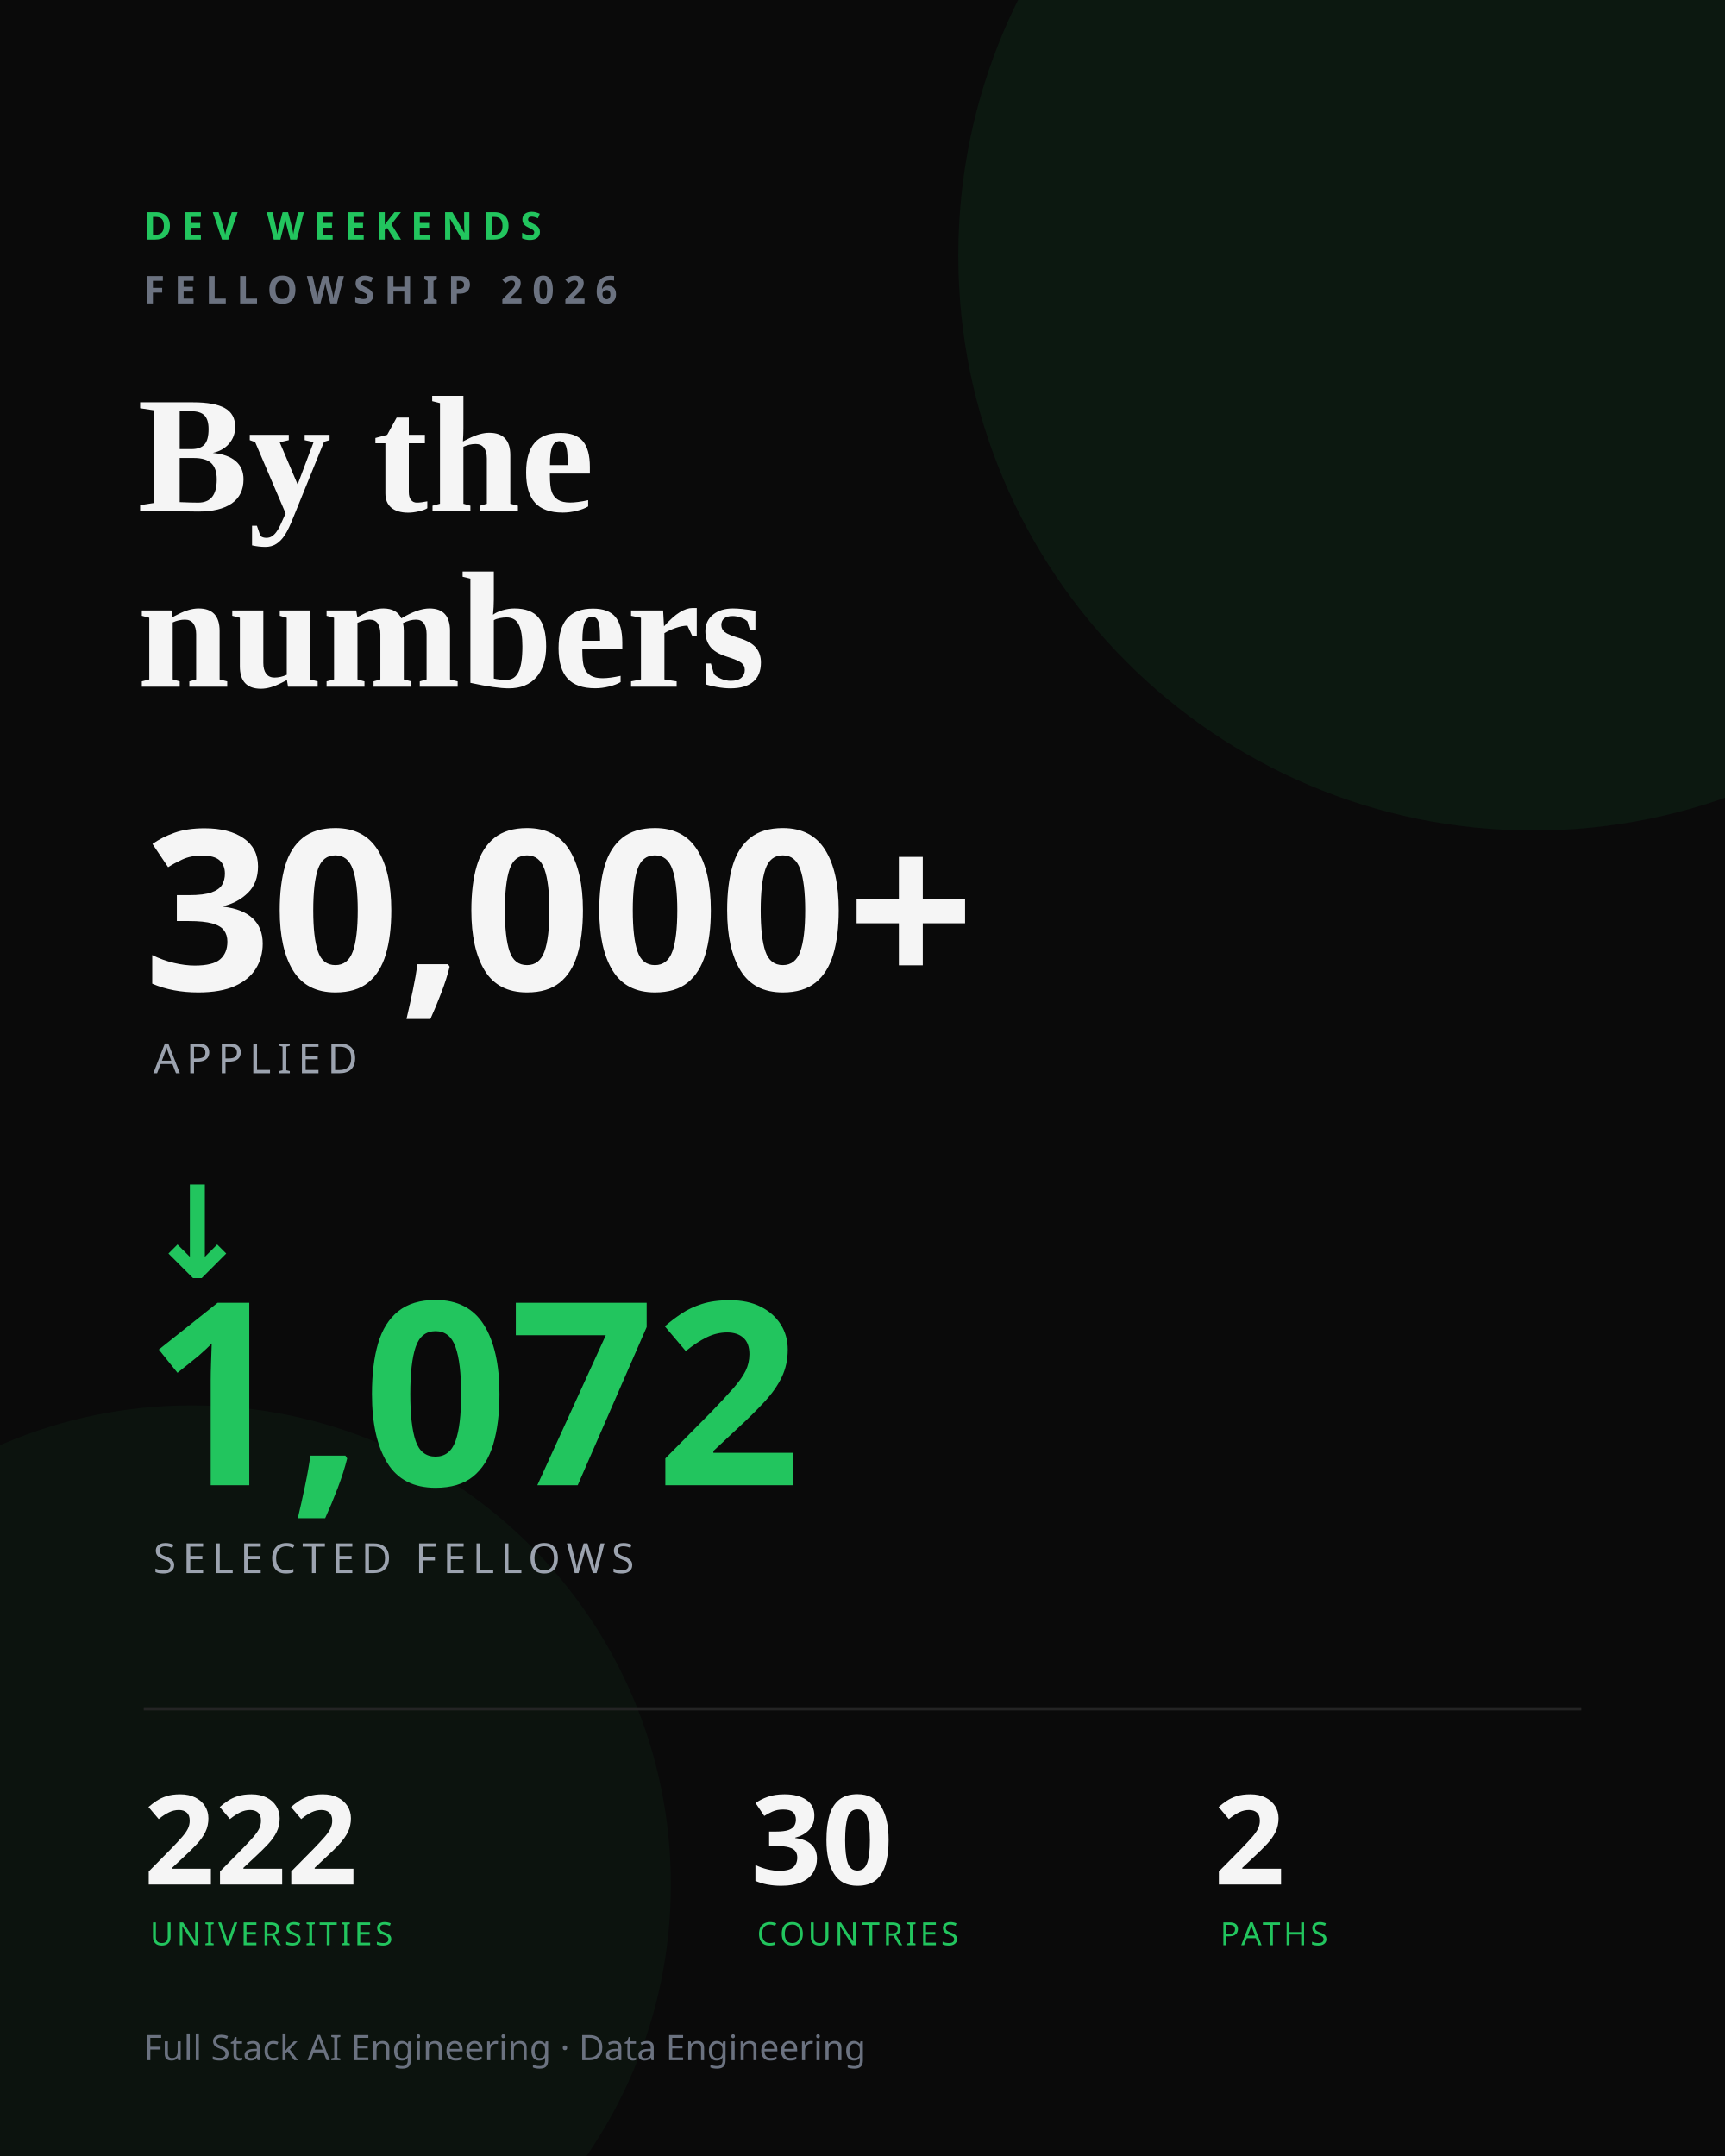
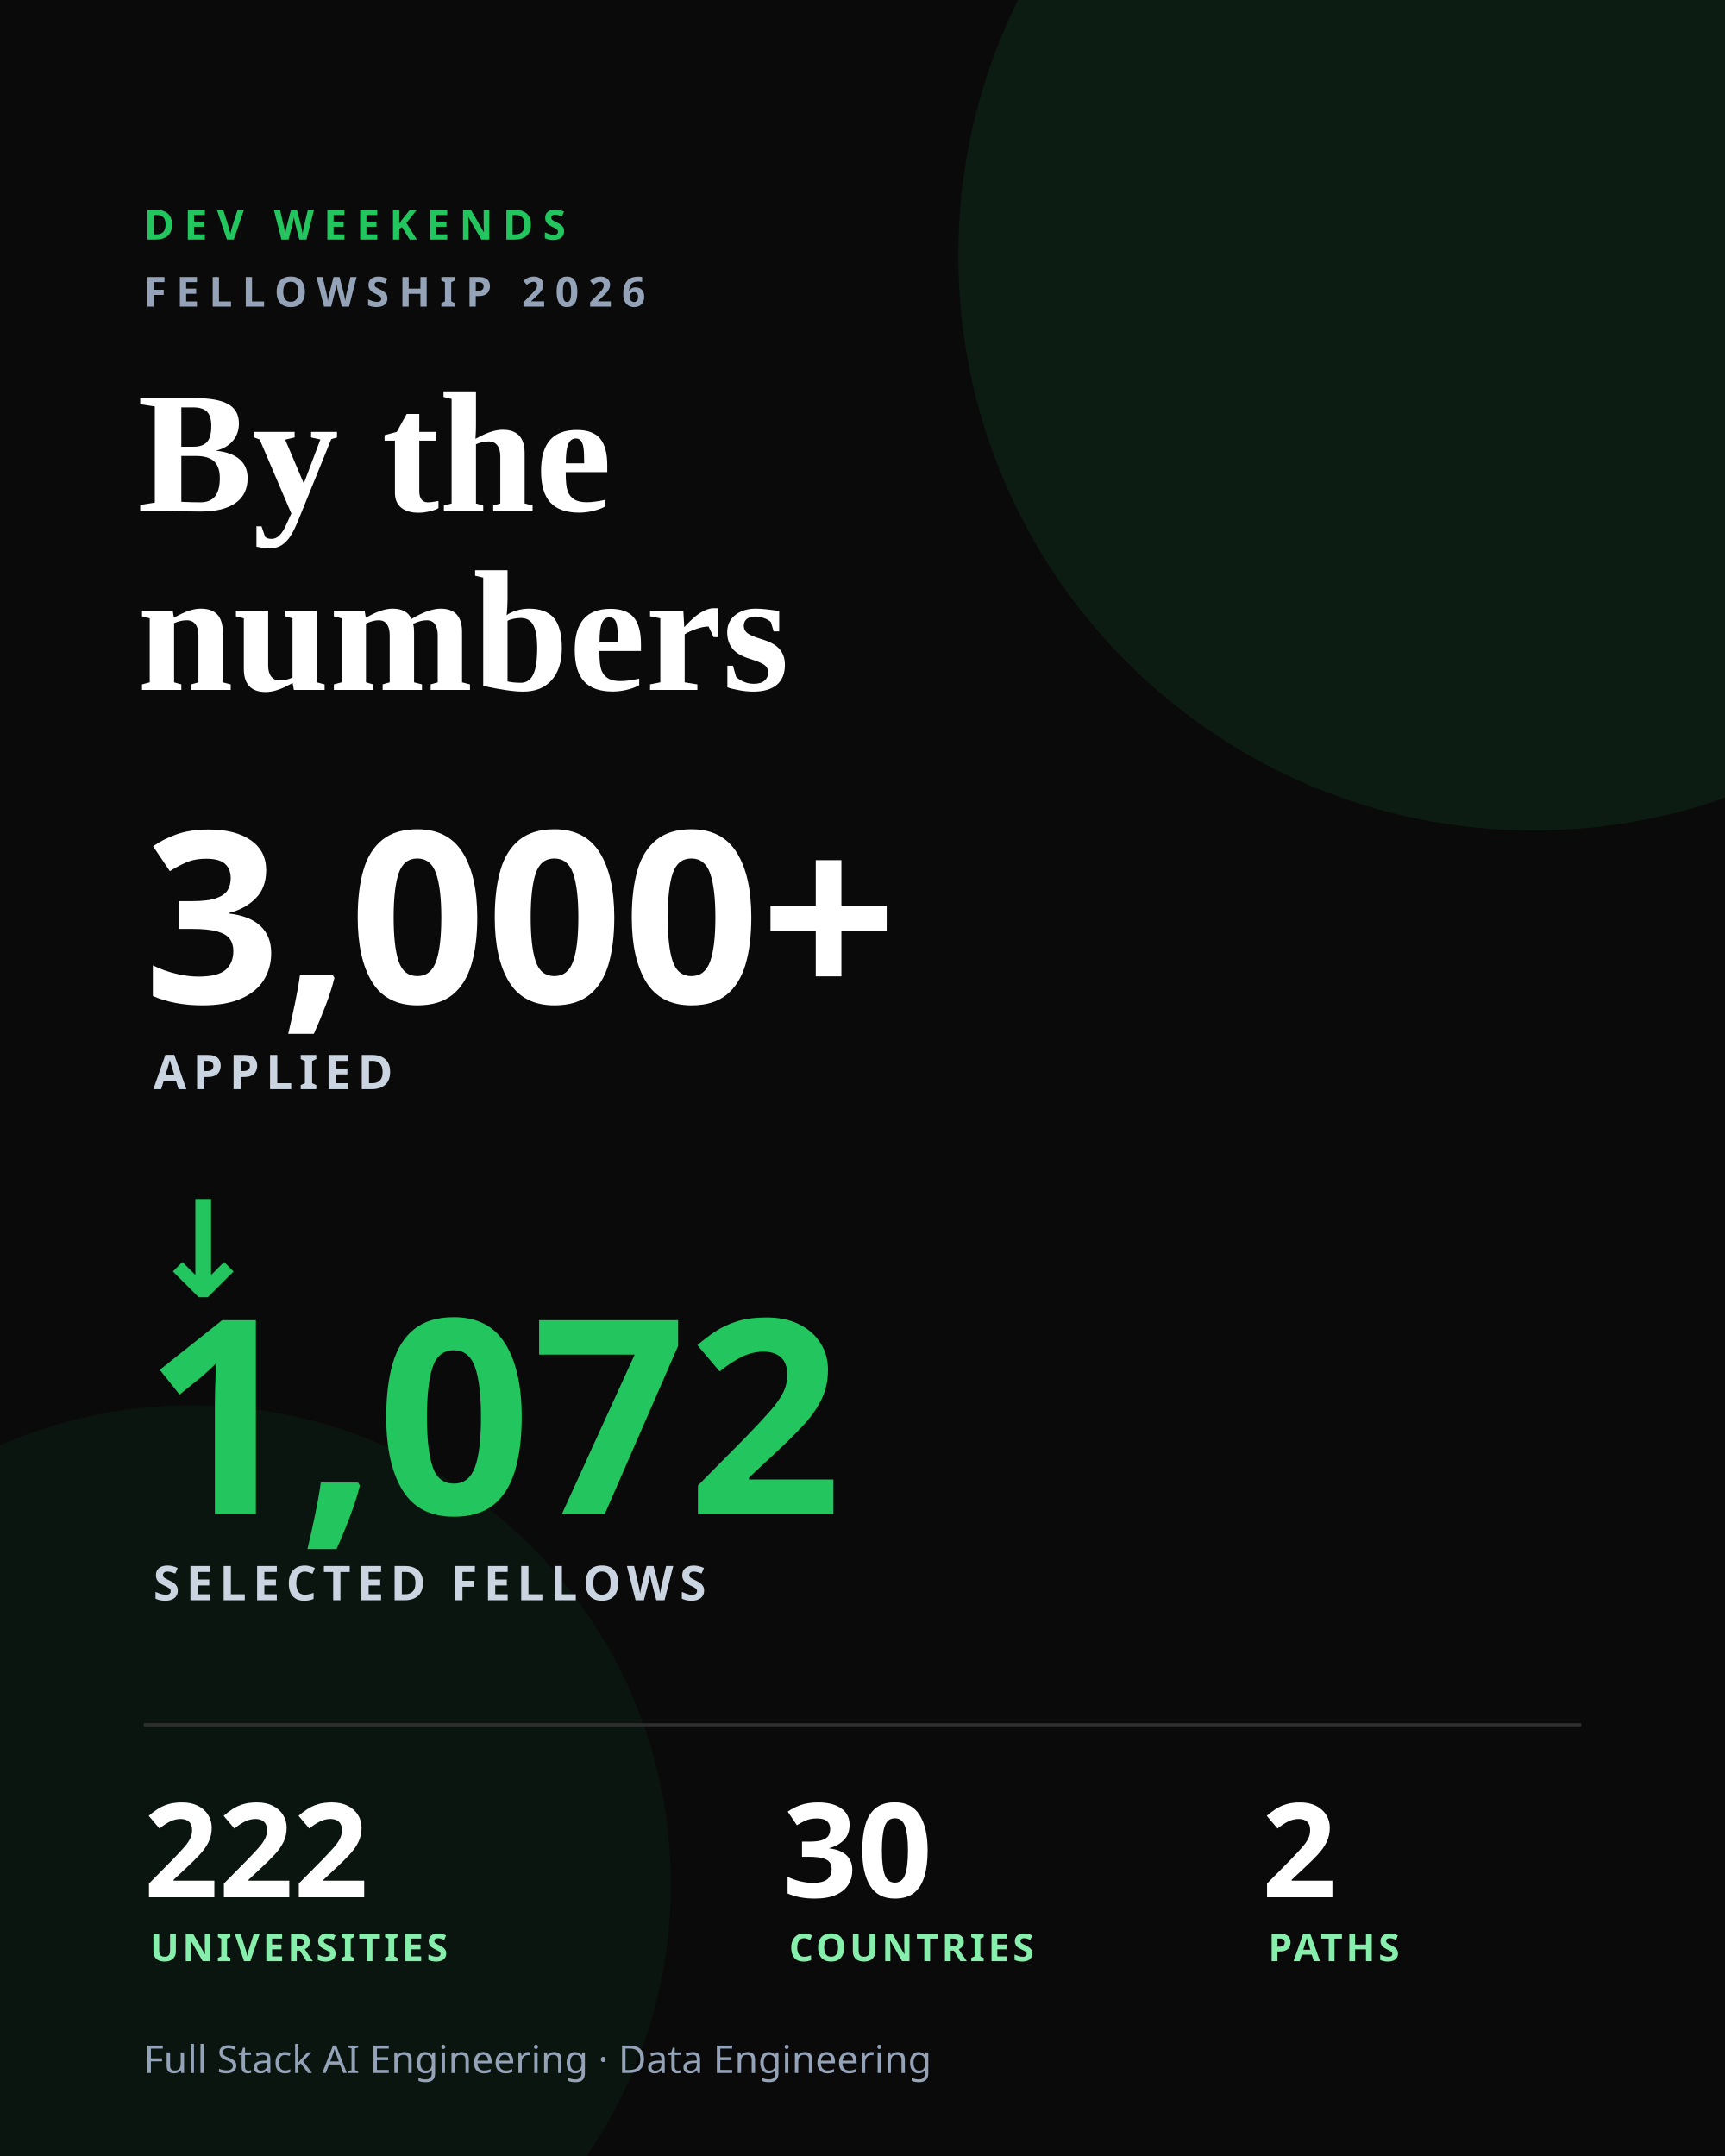
- <svg xmlns="http://www.w3.org/2000/svg" width="1080" height="1350" viewBox="0 0 1080 1350" fill="none" role="img" aria-label="Fellowship 2026: over 30,000 applied, 1,072 selected, from 222 universities across 30 countries">
+ <svg xmlns="http://www.w3.org/2000/svg" width="1080" height="1350" viewBox="0 0 1080 1350" fill="none" role="img" aria-label="Fellowship 2026: over 3,000 applied, 1,072 selected, from 222 universities across 30 countries">
  <rect width="1080" height="1350" fill="#0A0A0A" />
-   <circle cx="960" cy="160" r="360" fill="#22C55E" opacity="0.08" />
-   <circle cx="120" cy="1180" r="300" fill="#22C55E" opacity="0.05" />
-   <text x="90" y="150" font-family="ui-sans-serif, system-ui, sans-serif" font-size="24" font-weight="700" letter-spacing="6" fill="#22C55E">DEV WEEKENDS</text>
-   <text x="90" y="190" font-family="ui-sans-serif, system-ui, sans-serif" font-size="24" font-weight="700" letter-spacing="6" fill="#6B7280">FELLOWSHIP 2026</text>
-   <text x="86" y="320" font-family="Georgia, 'Times New Roman', serif" font-size="104" font-weight="700" fill="#F5F5F5">By the</text>
-   <text x="86" y="430" font-family="Georgia, 'Times New Roman', serif" font-size="104" font-weight="700" fill="#F5F5F5">numbers</text>
-   <text x="90" y="620" font-family="ui-sans-serif, system-ui, sans-serif" font-size="140" font-weight="800" fill="#F5F5F5">30,000+</text>
-   <text x="96" y="672" font-family="ui-sans-serif, system-ui, sans-serif" font-size="26" letter-spacing="4" fill="#9CA3AF">APPLIED</text>
-   <text x="90" y="800" font-family="ui-sans-serif, system-ui, sans-serif" font-size="80" font-weight="700" fill="#22C55E">↓</text>
-   <text x="90" y="930" font-family="ui-sans-serif, system-ui, sans-serif" font-size="160" font-weight="800" fill="#22C55E">1,072</text>
-   <text x="96" y="985" font-family="ui-sans-serif, system-ui, sans-serif" font-size="26" letter-spacing="4" fill="#9CA3AF">SELECTED FELLOWS</text>
-   <line x1="90" y1="1070" x2="990" y2="1070" stroke="#242424" stroke-width="2" />
+   <circle cx="960" cy="160" r="360" fill="#22C55E" opacity="0.10" />
+   <circle cx="120" cy="1180" r="300" fill="#22C55E" opacity="0.06" />
+   <text x="90" y="150" font-family="ui-sans-serif, system-ui, sans-serif" font-size="26" font-weight="700" letter-spacing="6" fill="#22C55E">DEV WEEKENDS</text>
+   <text x="90" y="192" font-family="ui-sans-serif, system-ui, sans-serif" font-size="26" font-weight="700" letter-spacing="6" fill="#94A3B8">FELLOWSHIP 2026</text>
+   <text x="86" y="320" font-family="Georgia, 'Times New Roman', serif" font-size="108" font-weight="700" fill="#FFFFFF">By the</text>
+   <text x="86" y="432" font-family="Georgia, 'Times New Roman', serif" font-size="108" font-weight="700" fill="#FFFFFF">numbers</text>
+   <text x="90" y="628" font-family="ui-sans-serif, system-ui, sans-serif" font-size="150" font-weight="800" fill="#FFFFFF">3,000+</text>
+   <text x="96" y="682" font-family="ui-sans-serif, system-ui, sans-serif" font-size="30" font-weight="600" letter-spacing="4" fill="#CBD5E1">APPLIED</text>
+   <text x="92" y="812" font-family="ui-sans-serif, system-ui, sans-serif" font-size="84" font-weight="700" fill="#22C55E">↓</text>
+   <text x="90" y="948" font-family="ui-sans-serif, system-ui, sans-serif" font-size="170" font-weight="800" fill="#22C55E">1,072</text>
+   <text x="96" y="1002" font-family="ui-sans-serif, system-ui, sans-serif" font-size="30" font-weight="600" letter-spacing="4" fill="#CBD5E1">SELECTED FELLOWS</text>
+   <line x1="90" y1="1080" x2="990" y2="1080" stroke="#2E2E2E" stroke-width="2" />
  <g font-family="ui-sans-serif, system-ui, sans-serif">
-     <text x="90" y="1180" font-size="78" font-weight="800" fill="#F5F5F5">222</text>
-     <text x="94" y="1218" font-size="20" letter-spacing="2" fill="#22C55E">UNIVERSITIES</text>
-     <text x="470" y="1180" font-size="78" font-weight="800" fill="#F5F5F5">30</text>
-     <text x="474" y="1218" font-size="20" letter-spacing="2" fill="#22C55E">COUNTRIES</text>
-     <text x="760" y="1180" font-size="78" font-weight="800" fill="#F5F5F5">2</text>
-     <text x="764" y="1218" font-size="20" letter-spacing="2" fill="#22C55E">PATHS</text>
+     <text x="90" y="1188" font-size="82" font-weight="800" fill="#FFFFFF">222</text>
+     <text x="94" y="1228" font-size="24" font-weight="600" letter-spacing="2" fill="#86EFAC">UNIVERSITIES</text>
+     <text x="490" y="1188" font-size="82" font-weight="800" fill="#FFFFFF">30</text>
+     <text x="494" y="1228" font-size="24" font-weight="600" letter-spacing="2" fill="#86EFAC">COUNTRIES</text>
+     <text x="790" y="1188" font-size="82" font-weight="800" fill="#FFFFFF">2</text>
+     <text x="794" y="1228" font-size="24" font-weight="600" letter-spacing="2" fill="#86EFAC">PATHS</text>
  </g>
-   <text x="90" y="1290" font-family="ui-sans-serif, system-ui, sans-serif" font-size="22" fill="#6B7280">Full Stack AI Engineering · Data Engineering</text>
+   <text x="90" y="1298" font-family="ui-sans-serif, system-ui, sans-serif" font-size="24" fill="#94A3B8">Full Stack AI Engineering · Data Engineering</text>
</svg>
